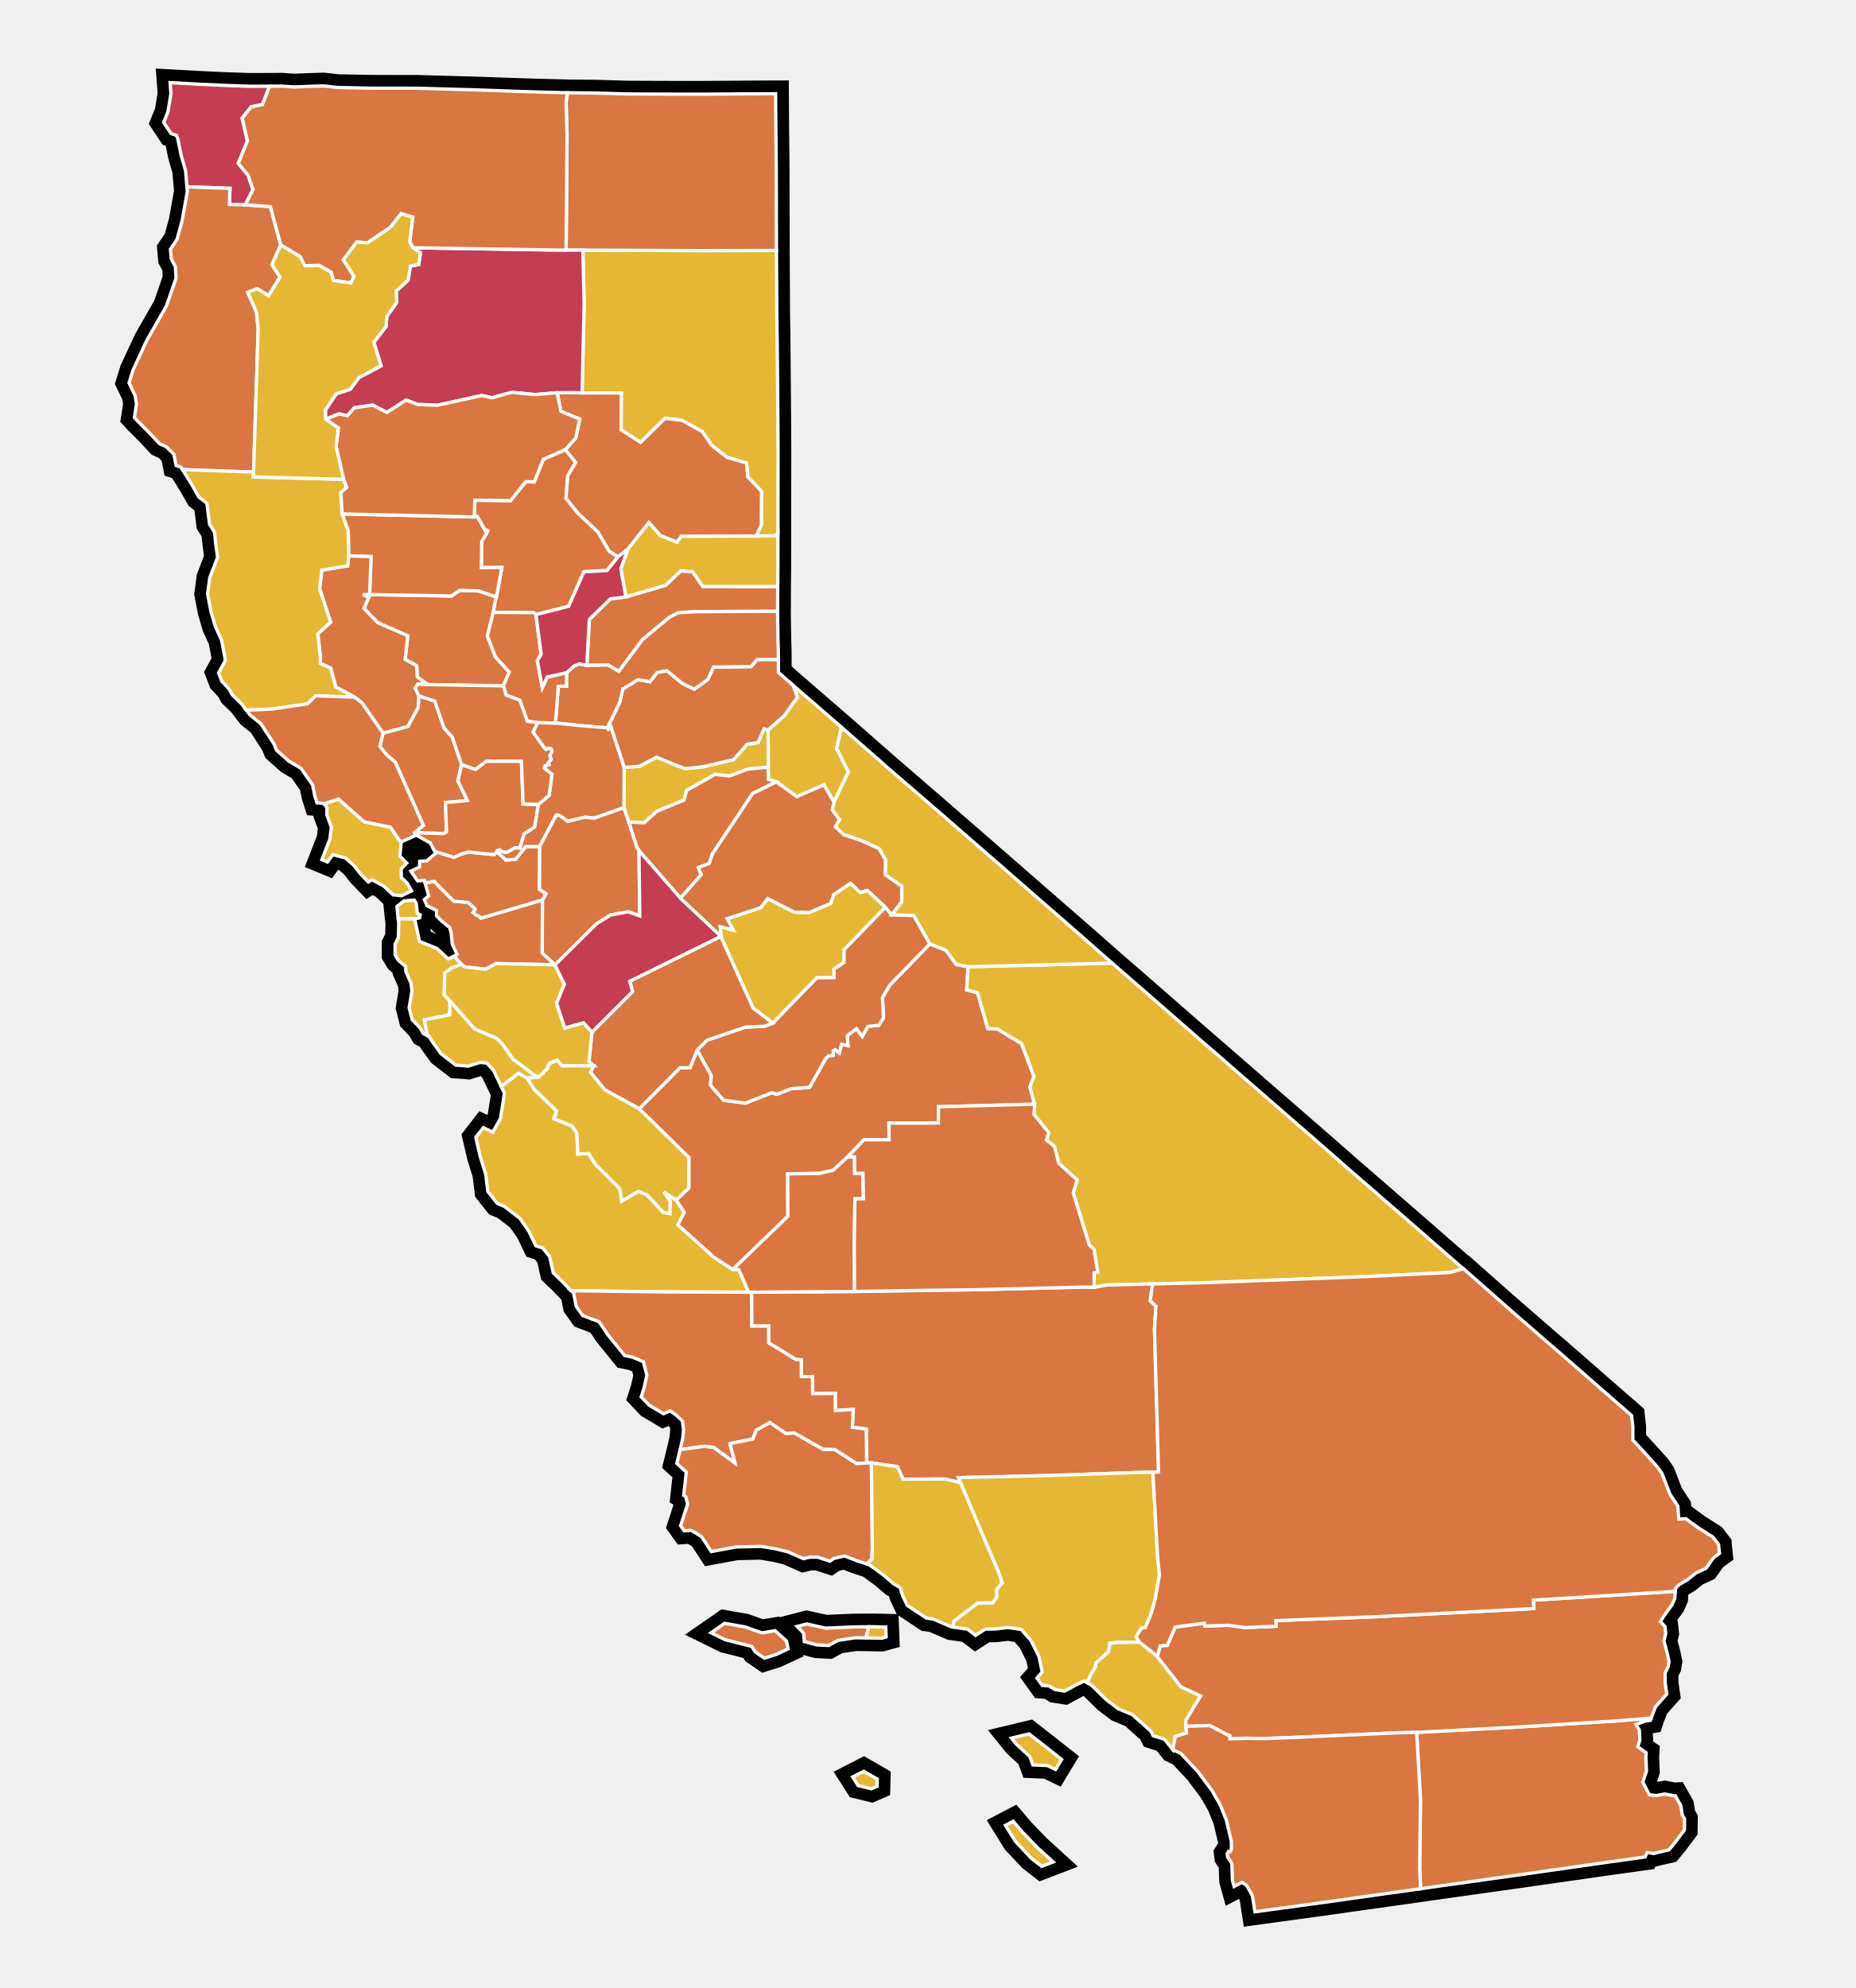
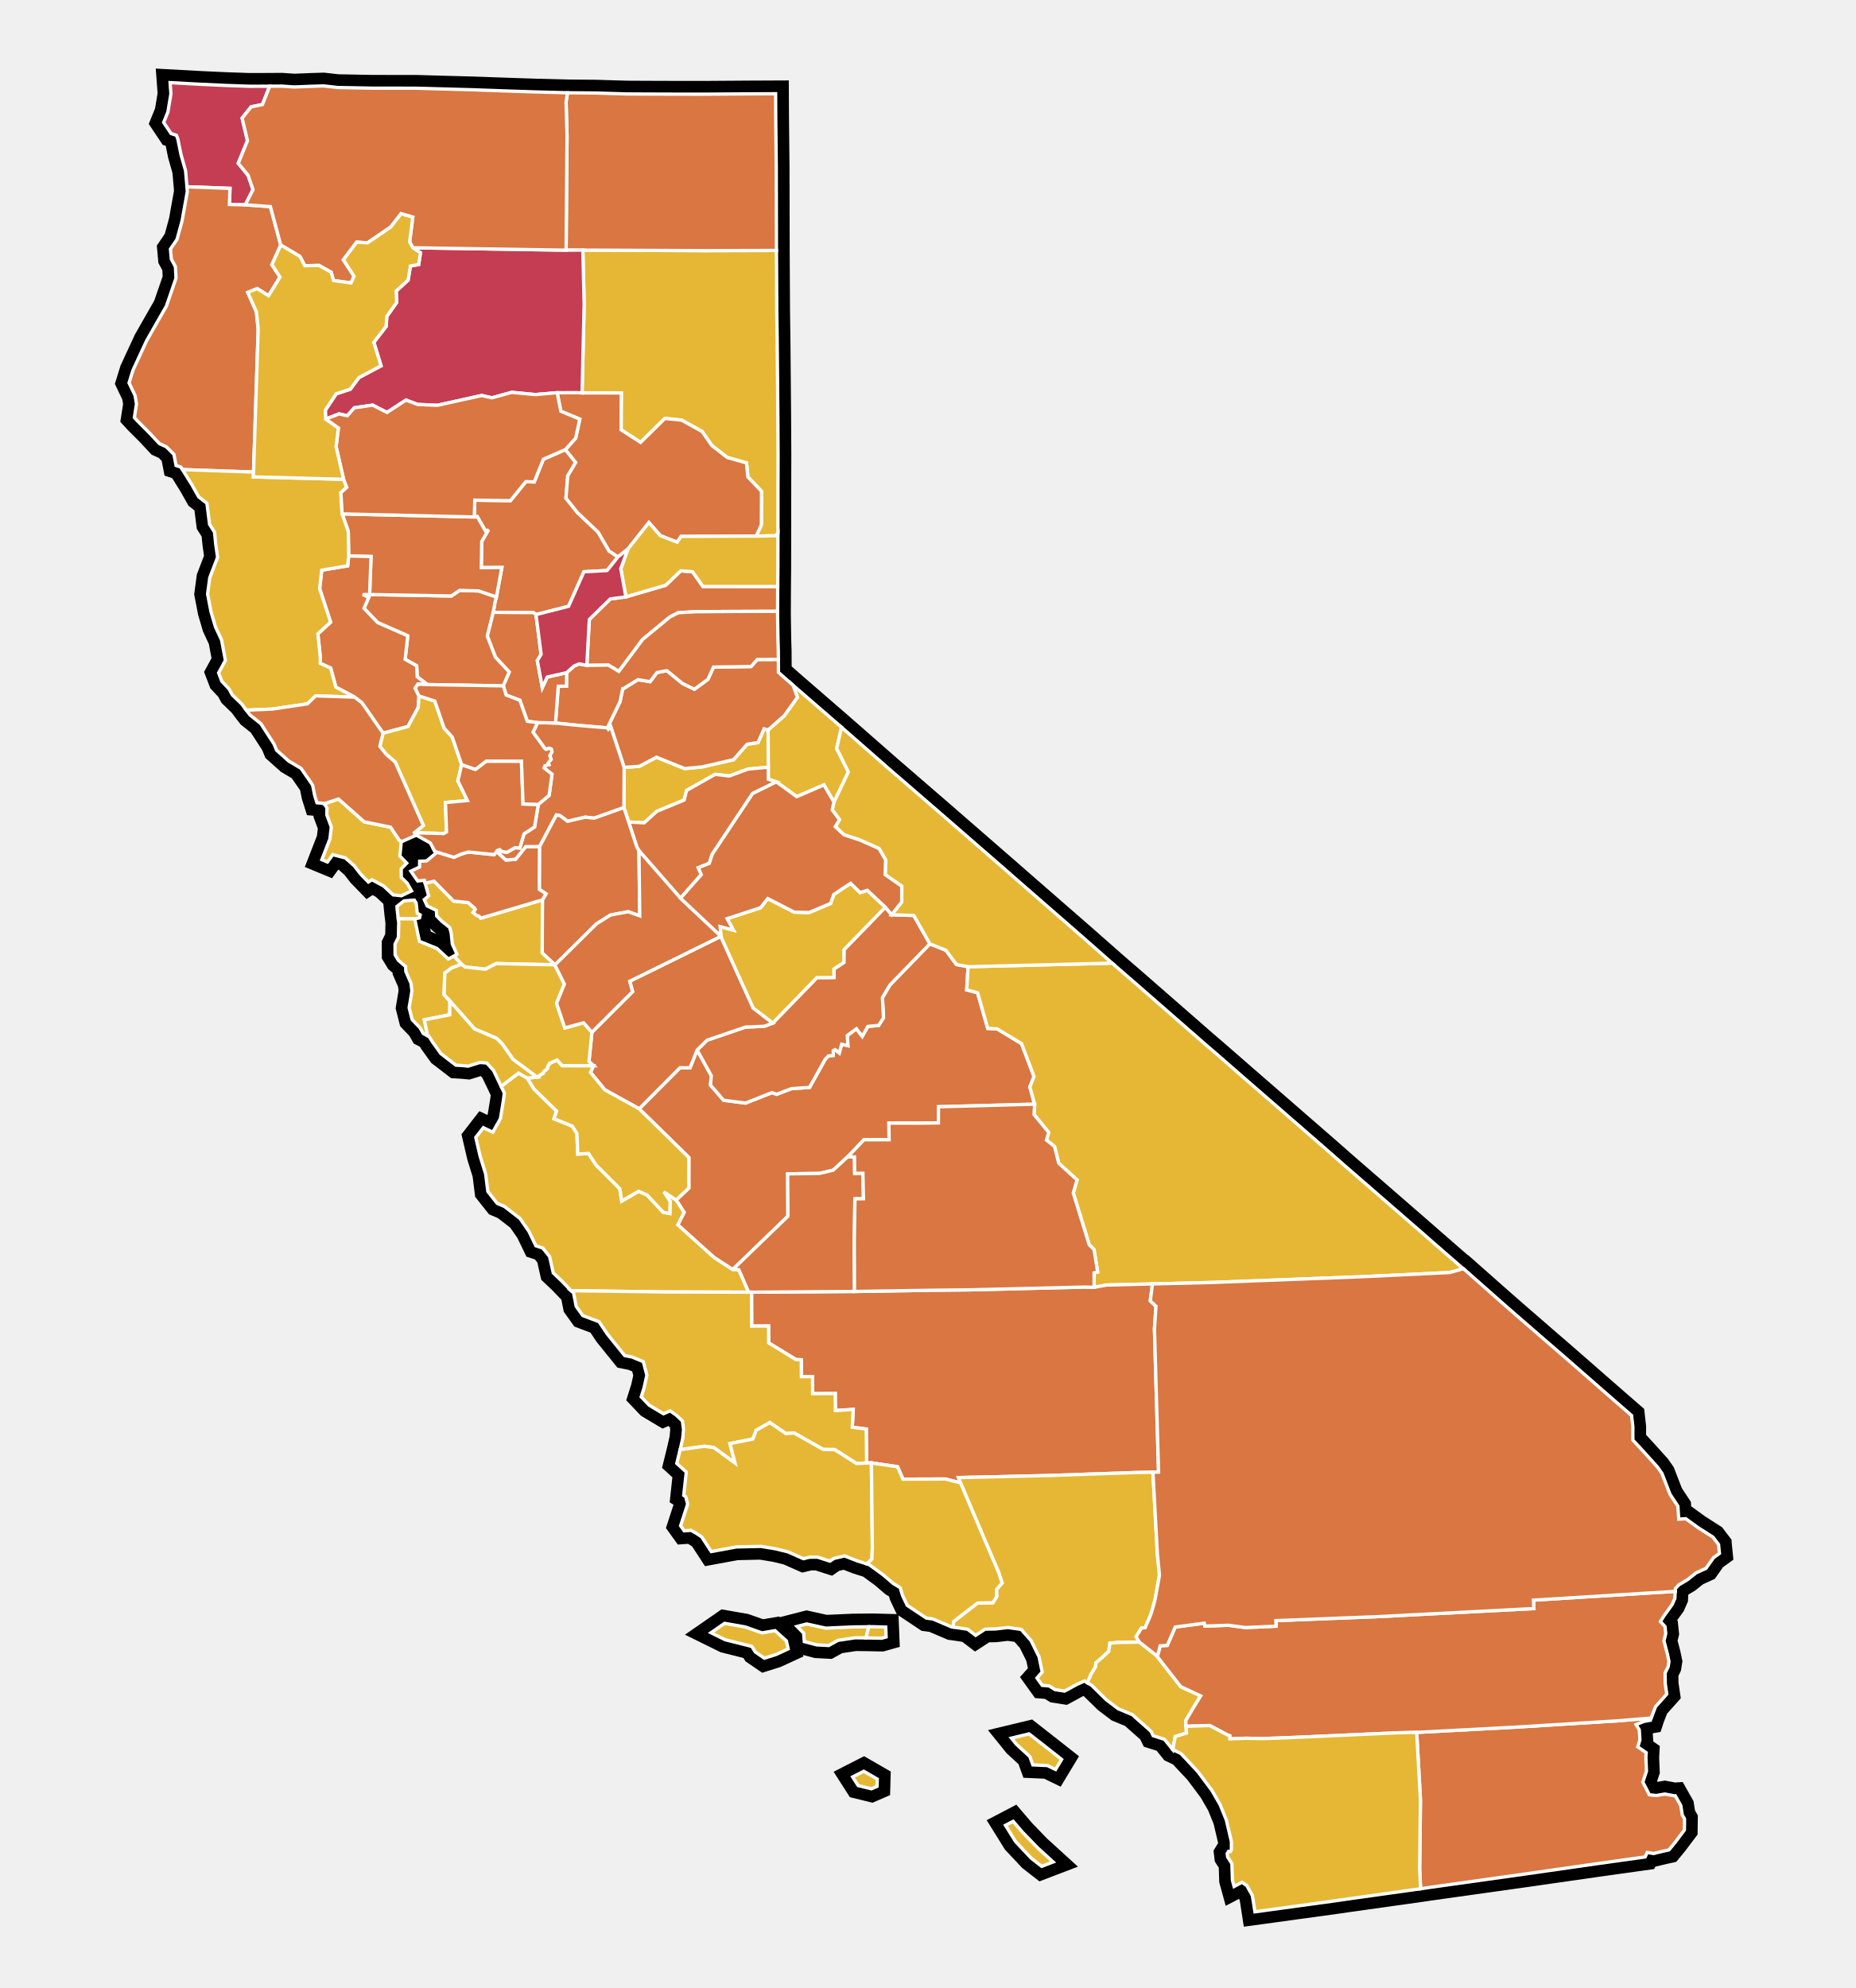
<svg xmlns="http://www.w3.org/2000/svg" id="cal-map" width="100%" height="100%" viewBox="0 0 700 750" version="1.1" xml:space="preserve" style="fill-rule:evenodd;clip-rule:evenodd;">
  <style type="text/css">
      svg#cal-map path#state-outline {
        fill: white;
        fill-rule: nonzero;
        stroke: black;
        stroke-width: 10px;
      }
      svg #county-boundaries path {
        fill-rule: nonzero;
        stroke: white;
        stroke-width: 1.25px;
      }
      svg path {
        fill: #bc3649;
      }
      /* default substantial */
      svg path.widespread {
        fill: #742a5c;
      }
-       #alameda { fill: #d97641 !important; }
+       #alameda { fill: #e6b735 !important; }
    #alpine { fill: #e6b735 !important; }
    #amador { fill: #e6b735 !important; }
    #butte { fill: #d97641 !important; }
    #calaveras { fill: #d97641 !important; }
    #colusa { fill: #d97641 !important; }
    #contra_costa { fill: #d97641 !important; }
    #del_norte { fill: #c43d53 !important; }
    #el_dorado { fill: #d97641 !important; }
    #fresno { fill: #d97641 !important; }
    #glenn { fill: #d97641 !important; }
    #humboldt { fill: #d97641 !important; }
    #imperial { fill: #d97641 !important; }
    #inyo { fill: #e6b735 !important; }
    #kern { fill: #d97641 !important; }
    #kings { fill: #d97641 !important; }
    #lake { fill: #d97641 !important; }
    #lassen { fill: #e6b735 !important; }
    #los_angeles { fill: #e6b735 !important; }
    #madera { fill: #d97641 !important; }
    #marin { fill: #e6b735 !important; }
    #mariposa { fill: #e6b735 !important; }
    #mendocino { fill: #e6b735 !important; }
    #merced { fill: #d97641 !important; }
    #modoc { fill: #d97641 !important; }
    #mono { fill: #e6b735 !important; }
    #monterey { fill: #e6b735 !important; }
-     #napa { fill: #d97641 !important; }
+     #napa { fill: #e6b735 !important; }
    #nevada { fill: #d97641 !important; }
    #orange { fill: #e6b735 !important; }
    #placer { fill: #d97641 !important; }
    #plumas { fill: #d97641 !important; }
    #riverside { fill: #d97641 !important; }
    #sacramento { fill: #d97641 !important; }
    #san_benito { fill: #e6b735 !important; }
    #san_bernardino { fill: #d97641 !important; }
-     #san_diego { fill: #d97641 !important; }
+     #san_diego { fill: #e6b735 !important; }
    #san_francisco { fill: #e6b735 !important; }
    #san_joaquin { fill: #d97641 !important; }
-     #san_luis_obispo { fill: #d97641 !important; }
+     #san_luis_obispo { fill: #e6b735 !important; }
    #san_mateo { fill: #e6b735 !important; }
-     #santa_barbara { fill: #d97641 !important; }
+     #santa_barbara { fill: #e6b735 !important; }
    #santa_clara { fill: #e6b735 !important; }
    #santa_cruz { fill: #e6b735 !important; }
    #shasta { fill: #c43d53 !important; }
    #sierra { fill: #e6b735 !important; }
    #siskiyou { fill: #d97641 !important; }
    #solano { fill: #d97641 !important; }
    #sonoma { fill: #d97641 !important; }
-     #stanislaus { fill: #c43d53 !important; }
+     #stanislaus { fill: #d97641 !important; }
    #sutter { fill: #d97641 !important; }
    #tehama { fill: #d97641 !important; }
    #trinity { fill: #e6b735 !important; }
    #tulare { fill: #d97641 !important; }
    #tuolumne { fill: #d97641 !important; }
    #ventura { fill: #e6b735 !important; }
    #yolo { fill: #d97641 !important; }
    #yuba { fill: #c43d53 !important; }
    
    </style>
  <g transform="matrix(1,0,0,1,48.6858,-223.786)">
    <g id="map-layers">
      <g id="land">
        <path id="state-outline" d="M244.715,445.062L244.665,454.412L244.675,456.227L244.823,465.394L244.944,469.296L244.987,477.464L250.519,482.332L268.692,498.068L268.793,498.157L283.514,511.061L286.365,513.566L293.401,519.641L305.472,530.072L331.622,552.808L335.865,556.527L359.777,577.365L370.864,587.136L379.886,594.95L405.955,617.709L410.726,621.808L420.616,630.437L451.77,657.523L458.56,663.496L475.866,678.516L488.258,689.278L491.093,691.773L503.33,702.423L503.434,702.417L518.373,715.624L524.652,721.099L533.706,728.956L541.012,735.265L556.02,748.381L566.848,757.813L567.326,762.061L567.323,767.067L571.074,771.109L576.665,777.307L578.303,779.66L581.365,787.566L584.314,792.018L584.635,796.915L587.286,796.74L591.763,799.996L597.557,803.705L599.665,806.478L599.678,806.659L600,809.826L597.76,811.436L594.932,815.453L591.199,817.16L587.948,819.744L584.653,821.69L583.357,823.141L583.315,824.146L583.166,826.798L582.14,829.143L579.09,833.348L577.729,835.531L579.459,837.425L579.734,840.05L579.054,842.827L580.33,847.667L580.951,850.634L580.645,852.568L579.505,854.92L579.546,858.928L580.123,862.902L575.897,867.637L574.227,871.936L573.956,872.773L571.608,873.194L568.553,874.386L569.757,876.408L569.994,880.223L569.182,882.826L572.344,885.001L572.242,886.831L572.457,892.015L571.087,896.113L573.551,900.885L576.172,901.177L579.389,900.609L583.011,901.291L583.335,901.27L585.417,904.968L585.97,908.49L586.827,909.986L586.772,914.187L583.165,918.981L580.942,921.678L578.153,922.31L575.151,923.046L572.732,922.649L571.966,924.339L554.801,926.743L526.504,930.801L490.931,935.798L487.253,936.337L460.624,940.079L455.318,940.848L441.232,942.782L424.753,945.041L424.183,941.324L423.769,938.878L421.676,935.125L421.119,934.78L419.892,933.912L416.901,935.475L416.279,933.218L416.058,926.847L414.451,924.351L414.299,923.081L414.813,922.243L415.467,922.311L415.875,921.568L415.879,918.562L414.607,913.139L413.972,910.428L411.607,904.589L408.506,899.229L403.194,892.12L396.826,885.313L393.762,883.862L390.625,879.953L386.385,878.624L385.583,877.009L385.25,876.655L380.169,872.161L378.513,870.661L373.184,868.444L368.686,865.017L363.177,859.612L361.543,858.653L360.452,857.952L357.482,859.301L354.518,860.92L352.929,861.777L349.374,861.224L348.394,860.61L347.088,859.821L344.509,859.607L342.516,856.831L344.503,854.604L343.302,848.809L340.278,842.691L336.552,838.496L331.515,837.782L326.931,838.328L322.978,838.403L319.387,840.743L316.353,838.433L310.89,837.617L310.248,837.537L303.258,834.556L300.797,834.23L293.578,829.423L291.822,825.719L290.931,822.821L290.608,822.553L288.354,821.218L284.48,817.903L279.328,814.144L278.367,813.791L274.738,812.648L269.935,810.787L265.903,811.733L264.423,812.745L259.733,811.238L256.756,811.259L254.421,811.821L248.558,809.221L243.77,808.065L238.348,807.179L229.106,807.389L219.651,809.128L216.039,803.585L213.81,802.131L212.006,801.13L209.459,801.309L208.082,799.398L210.744,791.224L210.005,788.406L209.265,787.951L210.228,779.14L206.64,775.864L207.916,770.688L208.872,766.511L209.193,763.15L208.776,759.88L206.463,757.696L204.15,756.057L201.62,757.14L196.262,753.944L193.224,750.753L194.289,747.398L195.359,742.589L194.014,737.498L189.826,735.754L186.997,735.194L180.443,727.074L177.334,722.422L171.179,720.105L168.699,716.633L167.699,711.54L166.767,710.715L163.252,707.05L160.048,704.022L158.653,697.834L156.084,694.629L153.49,693.783L150.849,688.305L147.478,683.453L141.617,678.928L138.933,677.801L135.366,673.301L134.532,666.663L132.459,660.005L130.812,652.9L133.658,649.222L137.248,650.91L140.109,645.777L141.237,638.895L141.583,636.177L140.383,633.62L137.484,627.589L134.954,624.828L132.387,624.608L127.944,625.989L125.582,625.769L123.322,625.639L117.642,621.273L114.538,616.95L113.143,614.746L112.633,614.554L111.007,613.706L109.818,611.595L106.804,608.45L105.665,603.979L106.482,599.095L106.718,597.557L106.366,594.736L104.414,590.249L104.349,588.433L101.641,586.107L100.359,583.992L100.343,579.999L101.623,577.394L101.739,571.951L101.568,570.405L101.308,568.312L101.057,565.765L103.747,563.644L107.616,563.361L108.306,564.464L108.737,568.285L109.844,568.942L109.619,570.026L107.981,570.447L107.776,570.534L109.544,578.919L116.122,581.586L120.437,585.567L122.703,584.428L123.734,583.81L121.965,579.968L121.53,575.695L120.954,573.688L118.043,571.367L116.045,569.334L115.982,567.245L112.454,565.545L111.382,563.164L113.036,561.744L111.706,556.999L111.423,555.905L108.88,556.127L106.316,552.444L109.594,550.877L109.637,548.7L111.058,548.637L112.276,548.571L115.779,545.643L115.385,545L113.623,541.79L108.417,538.874L108.111,538.959L102.9,541.301L102.697,541.296L102.176,546.731L104.755,549.417L102.682,551.552L102.714,554.819L104.903,556.953L106.569,559.891L102.771,561.718L99.627,561.378L96.043,558.032L91.628,555.662L90.288,556.538L87.315,553.472L84.954,550.419L81.58,547.431L76.846,546.22L74.846,548.982L72.74,548.109L75.785,540.293L76.309,535.768L74.61,531.185L74.677,528.645L73.711,526.985L73.713,526.895L70.892,526.637L70.056,523.982L69.258,519.966L64.897,513.67L60.242,510.903L55.633,506.771L54.696,504.473L49.706,496.783L45.69,493.569L44.244,491.706L42.514,489.379L38.918,485.9L37.786,483.774L34.982,480.773L33.788,477.644L36.352,472.919L34.915,465.242L32.592,460.257L30.899,454.476L29.638,447.892L30.453,441.745L33.408,434.037L32.69,429.016L32.252,424.549L30.375,421.576L29.372,413.636L26.292,411.254L23.787,406.8L20.154,400.94L19.597,400.011L17.745,399.395L16.92,395.183L14.072,392.347L11.458,391.154L7.68,387.096L3.14,382.548L2.011,381.32L2.813,376.172L2.257,372.967L-0,368.237L1.473,363.48L6.632,352.326L14.089,339.257L17.714,328.758L17.495,324.384L15.954,321.504L15.614,317.762L18.086,314.128L20.006,307.106L21.977,296.082L21.853,294.257L21.314,288.14L19.613,282.159L18.399,276.195L17.875,274.809L15.876,274.185L13.059,269.976L14.659,266.034L15.797,259.16L15.483,254.959L26.878,255.58L36.649,256.028L45.561,256.336L53.045,256.31L57.651,256.275L62.341,256.602L68.776,256.338L73.384,256.198L78.738,256.801L91.967,257.053L108.269,257.064L119.77,257.387L129.929,257.663L143.729,258.153L153.026,258.46L165.392,258.783L165.871,258.787L176.131,258.88L187.827,259.233L196.265,259.274L206.429,259.305L216.69,259.316L234.045,259.196L243.922,259.153L243.968,267.887L244.165,286.624L244.237,318.264L244.361,341.531L244.515,352.07L244.77,381.229L244.846,395.488L244.814,407.838L244.806,424.908L244.778,438.162L244.715,445.062ZM279.053,837.511L280.762,837.492L285.464,837.619L285.616,841.345L283.911,841.821L278.03,841.705L273.968,841.657L267.456,842.628L263.944,844.568L259.45,844.331L254.736,843.091L254.501,839.91L252.028,837.381L255.653,836.448L262.821,838.03L273.179,837.573L279.053,837.511ZM272.987,894.156L277.172,892.02L282.275,894.967L282.199,897.698L280.05,898.633L275.07,897.411L272.987,894.156ZM224.684,836.212L232.376,837.56L238.793,839.811L243.704,838.972L247.999,842.86L248.658,845.857L244.068,847.972L239.686,849.356L236.253,847.004L234.963,844.917L224.906,842.394L219.56,839.762L224.684,836.212ZM332.899,879.51L339.539,877.914L346.662,883.49L351.821,887.557L349.537,891.343L346.483,889.865L340.978,889.624L339.831,886.463L334.777,881.837L332.899,879.51ZM333.539,910.901L336.978,914.928L342.853,920.994L348.612,926.239L344.307,927.885L340.332,924.783L334.453,918.532L330.646,912.416L333.539,910.901Z" />
      </g>
      <g id="county-boundaries">
        <path id="alameda" d="M111.706,556.999L115.071,556.247L122.453,563.733L127.934,564.28L130.24,566.314L130.638,566.864L129.805,568.031L131.01,569.048L132.022,569.427L132.723,570.164L137.732,568.697L154.68,563.657L156.006,563.309L155.945,568.662L155.882,583.27L160.732,587.769L160.63,587.768L138.48,587.311L134.465,589.429L126.716,588.58L125.405,587.559L123.4,585.438L122.703,584.428L123.734,583.81L121.965,579.968L121.53,575.695L120.954,573.688L118.043,571.367L116.045,569.334L115.982,567.245L112.454,565.545L111.382,563.164L113.036,561.744L111.706,556.999Z" />
        <path id="alpine" d="M241.17,517.775L241.086,499.173L247.18,493.787L252.15,486.859L250.519,482.332L268.692,498.068L268.793,498.157L266.96,506.161L271.375,515.011L265.94,526.407L262.15,519.907L251.896,524.339L244.199,518.758L241.17,517.775Z" />
        <path id="amador" d="M186.779,513.3L192.52,512.875L198.975,509.452L209.634,513.742L216.18,513.112L228.054,510.378L233.169,504.557L237.288,503.908L239.577,498.726L241.086,499.173L241.15,513.238L233.6,513.902L226.456,516.551L221.115,515.923L210.329,522.001L209.417,525.629L199.109,529.87L194.343,534.207L188.482,533.907L186.694,528.453L186.779,513.3Z" />
        <path id="butte" d="M164.619,393.395L168.512,398.246L165.506,403.302L164.831,411.741L169.226,417.23L176.981,424.559L181.092,431.67L184.449,433.87L180.347,439.018L171.605,439.495L165.819,452.514L153.537,455.649L152.55,454.91L137.412,454.795L138.068,450.901L138.593,449.003L140.645,437.866L132.9,437.93L133.058,428.036L135.604,423.627L134.602,424.338L131.328,418.656L130.237,418.819L130.441,412.466L143.876,412.671L149.699,405.484L152.854,405.615L156.309,397.028L164.619,393.395Z" />
        <path id="calaveras" d="M188.482,533.907L194.343,534.207L199.109,529.87L209.417,525.629L210.329,522.001L221.115,515.923L226.456,516.551L233.6,513.902L241.15,513.238L241.17,517.775L244.199,518.758L235.243,523.152L220.025,546.049L218.912,549.497L214.755,551.131L215.87,553.762L208.044,562.647L192.375,544.724L191.571,543.359L188.482,533.907Z" />
        <path id="colusa" d="M90.751,448.075L121.586,448.632L124.707,446.509L131.865,446.72L138.593,449.003L138.068,450.901L137.412,454.795L135.182,463.748L138.256,471.691L143.475,477.303L141.199,482.535L112.571,482.05L108.724,479.159L108.509,474.979L104.161,472.528L105.149,463.652L93.788,458.679L88.634,453.29L90.427,449.157L88.163,448.103L90.751,448.075Z" />
        <path id="contra_costa" d="M115.385,545L122.54,547.218L125.298,545.995L127.945,545.223L137.758,546.193L138.687,545.027L142.188,548.253L145.841,547.94L149.651,543.179L154.917,543.152L154.832,559.303L157.353,560.965L156.006,563.309L154.68,563.657L137.732,568.697L132.723,570.164L132.022,569.427L131.01,569.048L129.805,568.031L130.638,566.864L130.24,566.314L127.934,564.28L122.453,563.733L115.071,556.247L111.706,556.999L111.423,555.905L108.88,556.127L106.316,552.444L109.594,550.877L109.637,548.7L111.058,548.637L112.276,548.571L115.779,545.643L115.385,545Z" />
        <path id="del_norte" d="M15.483,254.959L26.878,255.58L36.649,256.028L45.561,256.336L53.045,256.31L50.324,263.231L46.068,264.091L42.656,268.345L44.675,276.878L41.203,285.404L44.912,289.898L46.759,295.328L43.859,301.053L37.862,300.938L38.074,294.85L21.853,294.257L21.314,288.14L19.613,282.159L18.399,276.195L17.875,274.809L15.876,274.185L13.059,269.976L14.659,266.034L15.797,259.16L15.483,254.959Z" />
        <path id="el_dorado" d="M180.437,498.378L185.215,488.516L186.245,483.622L186.446,483.623L191.969,480.203L196.569,480.949L199.182,477.509L202.884,476.794L208.777,481.617L213.279,483.8L218.385,480.08L220.483,475.45L234.678,475.24L236.967,472.599L244.961,472.563L244.987,477.464L250.519,482.332L252.15,486.859L247.18,493.787L241.086,499.173L239.577,498.726L237.288,503.908L233.169,504.557L228.054,510.378L216.18,513.112L209.634,513.742L198.975,509.452L192.52,512.875L186.779,513.3L181.745,498.023L180.835,498.925L180.437,498.378Z" />
        <path id="fresno" d="M214.318,619.908L219.664,629.617L219.357,633.157L224.306,638.869L232.554,639.941L242.534,636L244.288,636.627L249.838,634.509L256.734,634.009L262.516,623.619L263.025,622.979L263.84,622.156L265.688,621.958L265.671,620.143L266.387,619.774L267.939,621.03L268.833,617.754L271.199,618.276L270.956,614.467L274.417,611.89L276.603,614.771L278.715,611.027L282.812,610.615L284.622,607.78L284.22,600.162L287.024,595.408L302.117,579.855L308.174,582.297L312.146,587.673L316.552,588.501L315.997,597.224L320.11,598.327L323.957,611.774L327.552,611.975L336.702,617.498L341.402,629.918L339.844,633.857L341.641,640.351L305.357,641.333L305.352,647.414L299.262,647.509L294.203,647.492L286.667,647.503L286.747,653.764L277.239,653.787L272.637,658.646L271.101,660.204L265.662,665.247L260.494,666.471L248.479,666.644L248.571,682.618L227.73,702.76L220.741,698.23L207.012,685.878L209.409,681.162L206.406,676.528L211.184,671.996L211.196,660.47L192.447,642.087L207.837,626.616L211.642,626.621L214.318,619.908Z" />
        <path id="glenn" d="M80.398,417.667L130.237,418.819L131.328,418.656L134.602,424.338L135.604,423.627L133.058,428.036L132.9,437.93L140.645,437.866L138.593,449.003L131.865,446.72L124.707,446.509L121.586,448.632L90.751,448.075L91.293,433.741L82.862,433.533L82.702,424.266L80.398,417.667Z" />
        <path id="humboldt" d="M21.853,294.257L38.074,294.85L37.862,300.938L43.859,301.053L53.322,301.728L57.227,316.222L53.885,323.665L56.948,328.308L52.638,335.355L48.341,332.67L44.788,334.099L48.053,341.48L48.718,348.048L46.966,401.882L20.154,400.94L19.597,400.011L17.745,399.395L16.92,395.183L14.072,392.347L11.458,391.154L7.68,387.096L3.14,382.548L2.011,381.32L2.813,376.172L2.257,372.967L-0,368.237L1.473,363.48L6.632,352.326L14.089,339.257L17.714,328.758L17.495,324.384L15.954,321.504L15.614,317.762L18.086,314.128L20.006,307.106L21.977,296.082L21.853,294.257Z" />
        <path id="imperial" d="M485.775,877.348L523.41,875.355L561.992,872.964L574.227,871.936L573.956,872.773L571.608,873.194L568.553,874.386L569.757,876.408L569.994,880.223L569.182,882.826L572.344,885.001L572.242,886.831L572.457,892.015L571.087,896.113L573.551,900.885L576.172,901.177L579.389,900.609L583.011,901.291L583.335,901.27L585.417,904.968L585.97,908.49L586.827,909.986L586.772,914.187L583.165,918.981L580.942,921.678L578.153,922.31L575.151,923.046L572.732,922.649L571.966,924.339L554.801,926.743L526.504,930.801L490.931,935.798L487.253,936.337L486.898,928.785L487.197,902.883L485.775,877.348Z" />
        <path id="inyo" d="M316.552,588.501L370.864,587.136L379.886,594.95L405.955,617.709L410.726,621.808L420.616,630.437L451.77,657.523L458.56,663.496L475.866,678.516L488.258,689.278L491.093,691.773L503.33,702.423L498.281,703.864L466.262,705.403L408.769,707.609L386.117,708.167L368.893,708.577L364.111,709.433L364.07,703.985L365.419,703.677L364.044,695.177L362.226,693.409L356.21,673.861L357.64,668.922L350.747,662.649L349.144,656.333L346.086,653.864L346.949,651.03L341.421,644.26L341.641,640.351L339.844,633.857L341.402,629.918L336.702,617.498L327.552,611.975L323.957,611.774L320.11,598.327L315.997,597.224L316.552,588.501Z" />
        <path id="kern" d="M234.848,711.275L273.693,711.012L302.302,710.553L317.025,710.396L360.557,709.345L364.111,709.433L368.893,708.577L386.117,708.167L385.267,714.551L387.421,716.575L386.846,725.131L388.397,779.149L386.283,779.214L379.832,779.314L346.96,780.448L312.914,781.226L313.689,783.212L307.951,781.764L291.979,781.819L289.908,777.122L280.064,775.697L278.268,775.717L278.127,762.91L272.85,762.239L273.203,755.513L266.47,755.941L266.412,749.493L257.896,749.562L257.848,743.114L253.647,743.144L253.605,736.787L251.611,736.709L241.302,730.408L241.274,724.052L234.89,724.076L234.848,711.275Z" />
        <path id="kings" d="M227.73,702.76L248.571,682.618L248.479,666.644L260.494,666.471L265.662,665.247L271.101,660.204L273.689,660.269L273.753,666.44L276.86,666.407L277.069,676.026L273.852,676.06L273.601,691.948L273.693,711.012L234.848,711.275L233.699,711.279L230.024,702.846L227.73,702.76Z" />
        <path id="lake" d="M82.862,433.533L91.293,433.741L90.751,448.075L88.163,448.103L90.427,449.157L88.634,453.29L93.788,458.679L105.149,463.652L104.161,472.528L108.509,474.979L108.724,479.159L112.571,482.05L108.969,481.887L107.936,483.409L109.379,486.343L109.091,490.694L105.229,497.876L95.83,500.393L87.867,488.95L85.113,486.794L77.995,482.982L76.08,475.85L72.128,474.018L72.183,472.022L71.234,462.917L76.043,458.508L71.903,445.865L72.691,438.894L82.47,437.246L82.862,433.533Z" />
        <path id="lassen" d="M171.194,318.135L216.688,318.338L244.237,318.264L244.361,341.531L244.515,352.07L244.77,381.229L244.846,395.488L244.814,407.838L244.806,424.908L243.92,425.911L236.592,426.035L238.555,421.76L238.602,409.139L233.451,403.71L232.941,398.444L225.648,396.373L219.835,391.839L216.195,386.572L208.437,382.297L202.153,381.647L192.979,390.695L185.629,385.934L185.712,372.037L170.911,372.018L171.694,338.499L171.194,318.135Z" />
        <path id="los_angeles" d="M332.899,879.51L339.539,877.914L346.662,883.49L351.821,887.557L349.537,891.343L346.483,889.865L340.978,889.624L339.831,886.463L334.777,881.837L332.899,879.51ZM333.539,910.901L336.978,914.928L342.853,920.994L348.612,926.239L344.307,927.885L340.332,924.783L334.453,918.532L330.646,912.416L333.539,910.901ZM313.689,783.212L312.914,781.226L346.96,780.448L379.832,779.314L386.283,779.214L387.964,810.163L388.737,818.051L387.095,827.195L386.231,830.405L385.648,832.332L385.253,833.435L383.354,837.858L381.968,837.989L379.923,841.232L381.16,843.289L372.924,843.431L370.042,843.692L369.591,846.797L366.561,849.607L364.779,851.109L364.605,852.66L362.857,855.526L361.543,858.653L360.452,857.952L357.482,859.301L354.518,860.92L352.929,861.777L349.374,861.224L348.394,860.61L347.088,859.821L344.509,859.607L342.516,856.831L344.503,854.604L343.302,848.809L340.278,842.691L336.552,838.496L331.515,837.782L326.931,838.328L322.978,838.403L319.387,840.743L316.353,838.433L310.89,837.617L311.069,835.523L316.127,831.617L320.126,828.545L325.885,828.437L327.333,826.135L327.28,823.409L329.363,821.004L328.115,817.119L322.659,804.407L313.689,783.212Z" />
        <path id="madera" d="M242.82,609.774L259.497,592.61L265.934,592.555L265.906,589.38L269.66,586.894L269.715,582.085L285.321,566.03L287.698,568.902L296.045,569.149L302.117,579.855L287.024,595.408L284.22,600.162L284.622,607.78L282.812,610.615L278.715,611.027L276.603,614.771L274.417,611.89L270.956,614.467L271.199,618.276L268.833,617.754L267.939,621.03L266.387,619.774L265.671,620.143L265.688,621.958L263.84,622.156L263.025,622.979L262.516,623.619L256.734,634.009L249.838,634.509L244.288,636.627L242.534,636L232.554,639.941L224.306,638.869L219.357,633.157L219.664,629.617L214.318,619.908L218.117,616.188L232.574,611.266L239.648,610.968L242.82,609.774Z" />
        <path id="marin" d="M73.711,526.985L79.009,525.219L88.699,533.81L98.666,535.854L101.899,540.735L102.9,541.301L102.697,541.296L102.176,546.731L104.755,549.417L102.682,551.552L102.714,554.819L104.903,556.953L106.569,559.891L102.771,561.718L99.627,561.378L96.043,558.032L91.628,555.662L90.288,556.538L87.315,553.472L84.954,550.419L81.58,547.431L76.846,546.22L74.846,548.982L72.74,548.109L75.785,540.293L76.309,535.768L74.61,531.185L74.677,528.645L73.711,526.985Z" />
        <path id="mariposa" d="M285.321,566.03L269.715,582.085L269.66,586.894L265.906,589.38L265.934,592.555L259.497,592.61L242.82,609.774L235.42,604.088L223.202,577.077L223.304,576.986L222.994,573.357L227.986,574.71L225.637,570.36L238.239,566.241L240.969,562.782L250.961,567.899L256.557,568.043L264.664,564.619L265.854,561.251L272.211,557.016L275.802,560.516L278.536,559.669L285.321,566.03Z" />
        <path id="mendocino" d="M20.154,400.94L46.966,401.882L46.907,403.697L80.935,404.602L82.14,407.631L79.915,409.662L80.398,417.667L82.702,424.266L82.862,433.533L82.47,437.246L72.691,438.894L71.903,445.865L76.043,458.508L71.234,462.917L72.183,472.022L72.128,474.018L76.08,475.85L77.995,482.982L85.113,486.794L70.389,486.318L67.296,489.318L54.094,491.29L44.244,491.706L42.514,489.379L38.918,485.9L37.786,483.774L34.982,480.773L33.788,477.644L36.352,472.919L34.915,465.242L32.592,460.257L30.899,454.476L29.638,447.892L30.453,441.745L33.408,434.037L32.69,429.016L32.252,424.549L30.375,421.576L29.372,413.636L26.292,411.254L23.787,406.8L20.154,400.94Z" />
        <path id="merced" d="M174.625,613.212L189.985,597.884L188.88,593.976L223.202,577.077L235.42,604.088L242.82,609.774L239.648,610.968L232.574,611.266L218.117,616.188L214.318,619.908L211.642,626.621L207.837,626.616L192.447,642.087L179.502,634.935L174.096,628.362L175.246,625.83L173.511,624.274L174.625,613.212Z" />
        <path id="modoc" d="M165.392,258.783L165.871,258.787L176.131,258.88L187.827,259.233L196.265,259.274L206.429,259.305L216.69,259.316L234.045,259.196L243.922,259.153L243.968,267.887L244.165,286.624L244.237,318.264L216.688,318.338L171.194,318.135L164.888,318.166L165.228,274.975L164.877,262.235L165.392,258.783Z" />
        <path id="mono" d="M265.94,526.407L271.375,515.011L266.96,506.161L268.793,498.157L283.514,511.061L286.365,513.566L293.401,519.641L305.472,530.072L331.622,552.808L335.865,556.527L359.777,577.365L370.864,587.136L316.552,588.501L312.146,587.673L308.174,582.297L302.117,579.855L296.045,569.149L287.698,568.902L291.497,564.042L291.517,558.143L285.266,553.78L285.397,548.152L282.913,543.919L275.788,540.735L269.695,538.712L266.429,535.658L268.022,533.011L265.26,529.317L265.94,526.407Z" />
        <path id="monterey" d="M140.383,633.62L146.935,628.625L150.204,630.481L152.83,634.687L161.295,642.948L160.336,645.842L167.225,648.632L168.957,651.37L169.302,659.178L173.339,658.939L176.203,663.318L185.157,672.271L185.857,676.904L192.204,673.215L195.414,674.59L201.516,681.145L204.007,681.605L204.122,676.977L201.745,673.431L206.406,676.528L209.409,681.162L207.012,685.878L220.741,698.23L227.73,702.76L230.024,702.846L233.699,711.279L202.059,711.194L166.767,710.715L163.252,707.05L160.048,704.022L158.653,697.834L156.084,694.629L153.49,693.783L150.849,688.305L147.478,683.453L141.617,678.928L138.933,677.801L135.366,673.301L134.532,666.663L132.459,660.005L130.812,652.9L133.658,649.222L137.248,650.91L140.109,645.777L141.237,638.895L141.583,636.177L140.383,633.62Z" />
        <path id="napa" d="M95.83,500.393L105.229,497.876L109.091,490.694L109.379,486.343L115.355,488.276L118.876,498.508L121.93,501.83L125.471,512.239L124.055,518.386L127.661,525.798L119.369,526.561L119.774,537.64L118.751,538.256L107.626,537.95L111.019,535.205L100.416,511.297L97.057,508.408L94.611,505.358L95.83,500.393Z" />
        <path id="nevada" d="M187.44,448.957L202.472,444.572L208.146,439.137L212.614,439.506L216.486,445.045L244.715,445.062L244.665,454.412L242.873,454.421L226.742,454.476L213.697,454.575L207.224,454.93L204.033,456.557L193.736,465.054L184.783,477.079L180.799,474.693L172.701,474.814L173.642,457.485L181.566,449.738L187.44,448.957Z" />
        <path id="orange" d="M381.16,843.289L387.956,848.637L387.961,848.819L396.782,860.102L404.304,863.59L401.65,867.863L398.693,872.874L398.762,875.056L398.951,877.599L394.686,878.917L393.762,883.862L390.625,879.953L386.385,878.624L385.583,877.009L385.25,876.655L380.169,872.161L378.513,870.661L373.184,868.444L368.686,865.017L363.177,859.612L361.543,858.653L362.857,855.526L364.605,852.66L364.779,851.109L366.561,849.607L369.591,846.797L370.042,843.692L372.924,843.431L381.16,843.289Z" />
        <path id="placer" d="M165.077,477.558L167.9,475.044L169.807,474.244L172.701,474.814L180.799,474.693L184.783,477.079L193.736,465.054L204.033,456.557L207.224,454.93L213.697,454.575L226.742,454.476L242.873,454.421L244.665,454.412L244.675,456.227L244.823,465.394L244.944,469.296L244.961,472.563L236.967,472.599L234.678,475.24L220.483,475.45L218.385,480.08L213.279,483.8L208.777,481.617L202.884,476.794L199.182,477.509L196.569,480.949L191.969,480.203L186.446,483.623L186.245,483.622L185.215,488.516L180.437,498.378L170.905,497.578L166.792,497.178L160.876,496.574L161.923,482.7L165.027,482.64L165.077,477.558Z" />
        <path id="plumas" d="M161.501,371.927L169.049,371.911L170.911,372.018L185.712,372.037L185.629,385.934L192.979,390.695L202.153,381.647L208.437,382.297L216.195,386.572L219.835,391.839L225.648,396.373L232.941,398.444L233.451,403.71L238.602,409.139L238.555,421.76L236.592,426.035L208.267,426.156L206.777,428.332L200.444,425.865L196.105,420.947L188.235,430.896L184.449,433.87L181.092,431.67L176.981,424.559L169.226,417.23L164.831,411.741L165.506,403.302L168.512,398.246L164.619,393.395L168.498,389.073L170.038,381.912L162.899,378.936L161.501,371.927Z" />
        <path id="riverside" d="M387.956,848.637L389.014,844.693L391.685,844.52L394.679,837.604L405.644,836.157L405.894,837.24L414.758,836.937L421.098,837.803L422.06,837.768L432.737,837.28L432.657,835.19L470.664,833.702L529.99,830.635L529.814,827.458L583.315,824.146L583.166,826.798L582.14,829.143L579.09,833.348L577.729,835.531L579.459,837.425L579.734,840.05L579.054,842.827L580.33,847.667L580.951,850.634L580.645,852.568L579.505,854.92L579.546,858.928L580.123,862.902L575.897,867.637L574.227,871.936L561.992,872.964L523.41,875.355L485.775,877.348L478.882,877.487L440.911,879.198L428.106,879.688L424.548,879.636L421.421,879.567L415.288,879.784L415.247,878.602L414.703,878.439L414.155,878.185L407.686,874.764L398.762,875.056L398.693,872.874L401.65,867.863L404.304,863.59L396.782,860.102L387.961,848.819L387.956,848.637Z" />
        <path id="sacramento" d="M154.394,527.266L158.469,523.864L159.564,515.89L156.569,513.498L156.88,512.684L158.395,512.247L158.1,511.609L159.222,510.26L158.735,508.803L159.555,507.36L159.264,506.358L158.362,506.076L157.351,506.519L156.853,506.15L152.402,500.018L154.152,496.409L156.661,496.438L160.876,496.574L166.792,497.178L170.905,497.578L180.437,498.378L180.835,498.925L181.745,498.023L186.779,513.3L186.694,528.453L175.454,532.461L172.123,532.071L165.438,533.645L162.629,531.53L161.218,531.243L154.917,543.152L149.651,543.179L145.841,547.94L142.188,548.253L138.687,545.027L138.895,544.667L139.812,544.318L140.713,545.056L142.532,545.354L145.595,543.581L147.416,543.695L149.003,538.362L152.98,535.779L154.394,527.266Z" />
        <path id="san_benito" d="M150.204,630.481L153.913,630.163L155.779,628.913L156.296,628.647L156.299,628.375L156.613,627.924L157.235,627.477L157.859,626.849L157.972,625.943L158.388,625.493L158.599,624.951L161.49,623.711L163.422,625.817L175.246,625.83L174.096,628.362L179.502,634.935L192.447,642.087L211.196,660.47L211.184,671.996L206.406,676.528L201.745,673.431L204.122,676.977L204.007,681.605L201.516,681.145L195.414,674.59L192.204,673.215L185.857,676.904L185.157,672.271L176.203,663.318L173.339,658.939L169.302,659.178L168.957,651.37L167.225,648.632L160.336,645.842L161.295,642.948L152.83,634.687L150.204,630.481Z" />
        <path id="san_bernardino" d="M386.283,779.214L388.397,779.149L386.846,725.131L387.421,716.575L385.267,714.551L386.117,708.167L408.769,707.609L466.262,705.403L498.281,703.864L503.33,702.423L503.434,702.417L518.373,715.624L524.652,721.099L533.706,728.956L541.012,735.265L556.02,748.381L566.848,757.813L567.326,762.061L567.323,767.067L571.074,771.109L576.665,777.307L578.303,779.66L581.365,787.566L584.314,792.018L584.635,796.915L587.286,796.74L591.763,799.996L597.557,803.705L599.665,806.478L599.678,806.659L600,809.826L597.76,811.436L594.932,815.453L591.199,817.16L587.948,819.744L584.653,821.69L583.357,823.141L583.315,824.146L529.814,827.458L529.99,830.635L470.664,833.702L432.657,835.19L432.737,837.28L422.06,837.768L421.098,837.803L414.758,836.937L405.894,837.24L405.644,836.157L394.679,837.604L391.685,844.52L389.014,844.693L387.956,848.637L381.16,843.289L379.923,841.232L381.968,837.989L383.354,837.858L385.253,833.435L385.648,832.332L386.231,830.405L387.095,827.195L388.737,818.051L387.964,810.163L386.283,779.214Z" />
        <path id="san_diego" d="M393.762,883.862L394.686,878.917L398.951,877.599L398.762,875.056L407.686,874.764L414.155,878.185L414.703,878.439L415.247,878.602L415.288,879.784L421.421,879.567L424.548,879.636L428.106,879.688L440.911,879.198L478.882,877.487L485.775,877.348L487.197,902.883L486.898,928.785L487.253,936.337L460.624,940.079L455.318,940.848L441.232,942.782L424.753,945.041L424.183,941.324L423.769,938.878L421.676,935.125L421.119,934.78L419.892,933.912L416.901,935.475L416.279,933.218L416.058,926.847L414.451,924.351L414.299,923.081L414.813,922.243L415.467,922.311L415.875,921.568L415.879,918.562L414.607,913.139L413.972,910.428L411.607,904.589L408.506,899.229L403.194,892.12L396.826,885.313L393.762,883.862Z" />
        <path id="san_francisco" d="M107.981,570.447L101.568,570.405L101.308,568.312L101.057,565.765L103.747,563.644L107.616,563.361L108.306,564.464L108.737,568.285L109.844,568.942L109.619,570.026L107.981,570.447Z" />
        <path id="san_luis_obispo" d="M166.767,710.715L202.059,711.194L233.699,711.279L234.848,711.275L234.89,724.076L241.274,724.052L241.302,730.408L251.611,736.709L253.605,736.787L253.647,743.144L257.848,743.114L257.896,749.562L266.412,749.493L266.47,755.941L273.203,755.513L272.85,762.239L278.127,762.91L278.268,775.717L274.467,775.939L266.179,770.659L261.851,770.605L250.941,764.414L247.779,764.614L241.751,760.466L236.599,763.393L235.345,766.667L226.699,768.415L228.614,775.77L220.581,769.876L216.993,769.423L207.916,770.688L208.872,766.511L209.193,763.15L208.776,759.88L206.463,757.696L204.15,756.057L201.62,757.14L196.262,753.944L193.224,750.753L194.289,747.398L195.359,742.589L194.014,737.498L189.826,735.754L186.997,735.194L180.443,727.074L177.334,722.422L171.179,720.105L168.699,716.633L167.699,711.54L166.767,710.715Z" />
        <path id="san_joaquin" d="M154.917,543.152L161.218,531.243L162.629,531.53L165.438,533.645L172.123,532.071L175.454,532.461L186.694,528.453L188.482,533.907L191.571,543.359L192.375,544.724L192.67,569.315L188.303,567.751L181.683,568.982L176.368,572.302L160.732,587.769L155.882,583.27L155.945,568.662L156.006,563.309L157.353,560.965L154.832,559.303L154.917,543.152Z" />
        <path id="san_mateo" d="M101.568,570.405L107.981,570.447L107.776,570.534L109.544,578.919L116.122,581.586L120.437,585.567L122.703,584.428L123.4,585.438L125.405,587.559L121.705,588.947L119.116,590.898L118.866,599.061L121.075,601.46L120.984,606.631L111.416,608.541L112.633,614.554L111.007,613.706L109.818,611.595L106.804,608.45L105.665,603.979L106.482,599.095L106.718,597.557L106.366,594.736L104.414,590.249L104.349,588.433L101.641,586.107L100.359,583.992L100.343,579.999L101.623,577.394L101.739,571.951L101.568,570.405Z" />
        <path id="santa_barbara" d="M279.053,837.511L278.03,841.705L273.968,841.657L267.456,842.628L263.944,844.568L259.45,844.331L254.736,843.091L254.501,839.91L252.028,837.381L255.653,836.448L262.821,838.03L273.179,837.573L279.053,837.511ZM224.684,836.212L232.376,837.56L238.793,839.811L243.704,838.972L247.999,842.86L248.658,845.857L244.068,847.972L239.686,849.356L236.253,847.004L234.963,844.917L224.906,842.394L219.56,839.762L224.684,836.212ZM207.916,770.688L216.993,769.423L220.581,769.876L228.614,775.77L226.699,768.415L235.345,766.667L236.599,763.393L241.751,760.466L247.779,764.614L250.941,764.414L261.851,770.605L266.179,770.659L274.467,775.939L278.268,775.717L280.064,775.697L280.424,807.588L280.261,811.953L278.367,813.791L274.738,812.648L269.935,810.787L265.903,811.733L264.423,812.745L259.733,811.238L256.756,811.259L254.421,811.821L248.558,809.221L243.77,808.065L238.348,807.179L229.106,807.389L219.651,809.128L216.039,803.585L213.81,802.131L212.006,801.13L209.459,801.309L208.082,799.398L210.744,791.224L210.005,788.406L209.265,787.951L210.228,779.14L206.64,775.864L207.916,770.688Z" />
        <path id="santa_clara" d="M125.405,587.559L126.716,588.58L134.465,589.429L138.48,587.311L160.63,587.768L164.235,595.063L161.298,602.293L164.382,611.58L171.475,609.647L174.625,613.212L173.511,624.274L175.246,625.83L163.422,625.817L161.49,623.711L158.599,624.951L158.388,625.493L157.972,625.943L157.859,626.849L157.235,627.477L156.613,627.924L156.299,628.375L156.296,628.647L155.779,628.913L153.913,630.163L144.843,623.425L140.812,617.653L138.686,615.536L130.327,611.961L121.075,601.46L118.866,599.061L119.116,590.898L121.705,588.947L125.405,587.559Z" />
        <path id="santa_cruz" d="M121.075,601.46L130.327,611.961L138.686,615.536L140.812,617.653L144.843,623.425L153.913,630.163L150.204,630.481L146.935,628.625L140.383,633.62L137.484,627.589L134.954,624.828L132.387,624.608L127.944,625.989L125.582,625.769L123.322,625.639L117.642,621.273L114.538,616.95L113.143,614.746L112.633,614.554L111.416,608.541L120.984,606.631L121.075,601.46Z" />
        <path id="shasta" d="M107.079,317.256L164.888,318.166L171.194,318.135L171.694,338.499L170.911,372.018L169.049,371.911L161.501,371.927L153.258,372.65L144.347,371.806L136.865,373.877L133.054,372.999L116.311,376.699L108.859,376.368L104.478,374.731L97.306,379.386L91.873,376.623L84.975,377.634L82.344,380.656L79.219,379.938L74.156,381.891L74.051,378.527L78.144,372.368L83.487,370.6L86.734,366.23L95.068,361.798L92.345,352.918L96.978,346.938L97.262,343.128L100.989,337.85L100.793,333.573L105.262,329.49L106.155,324.146L109.276,323.576L109.951,319.135L107.079,317.256Z" />
        <path id="sierra" d="M188.235,430.896L196.105,420.947L200.444,425.865L206.777,428.332L208.267,426.156L236.592,426.035L243.92,425.911L244.806,424.908L244.778,438.162L244.715,445.062L216.486,445.045L212.614,439.506L208.146,439.137L202.472,444.572L187.44,448.957L185.514,438.325L188.235,430.896Z" />
        <path id="siskiyou" d="M53.045,256.31L57.651,256.275L62.341,256.602L68.776,256.338L73.384,256.198L78.738,256.801L91.967,257.053L108.269,257.064L119.77,257.387L129.929,257.663L143.729,258.153L153.026,258.46L165.392,258.783L164.877,262.235L165.228,274.975L164.888,318.166L107.079,317.256L105.866,315.048L107.036,305.707L102.611,304.429L98.721,309.433L89.95,315.407L85.882,315.123L80.855,321.812L84.873,328.008L83.738,330.524L77.146,329.623L76.258,326.507L71.664,323.925L66.315,324.044L64.475,320.534L57.227,316.222L53.322,301.728L43.859,301.053L46.759,295.328L44.912,289.898L41.203,285.404L44.675,276.878L42.656,268.345L46.068,264.091L50.324,263.231L53.045,256.31Z" />
        <path id="solano" d="M107.626,537.95L118.751,538.256L119.774,537.64L119.369,526.561L127.661,525.798L124.055,518.386L125.471,512.239L130.677,514.05L134.754,510.938L148.042,510.944L148.641,527.105L154.394,527.266L152.98,535.779L149.003,538.362L147.416,543.695L145.595,543.581L142.532,545.354L140.713,545.056L139.812,544.318L138.895,544.667L138.687,545.027L137.758,546.193L127.945,545.223L125.298,545.995L122.54,547.218L115.385,545L113.623,541.79L108.417,538.874L108.111,538.959L107.626,537.95Z" />
        <path id="sonoma" d="M44.244,491.706L54.094,491.29L67.296,489.318L70.389,486.318L85.113,486.794L87.867,488.95L95.83,500.393L94.611,505.358L97.057,508.408L100.416,511.297L111.019,535.205L107.626,537.95L108.111,538.959L102.9,541.301L101.899,540.735L98.666,535.854L88.699,533.81L79.009,525.219L73.711,526.985L73.713,526.895L70.892,526.637L70.056,523.982L69.258,519.966L64.897,513.67L60.242,510.903L55.633,506.771L54.696,504.473L49.706,496.783L45.69,493.569L44.244,491.706Z" />
        <path id="stanislaus" d="M160.732,587.769L176.368,572.302L181.683,568.982L188.303,567.751L192.67,569.315L192.375,544.724L208.044,562.647L223.304,576.986L223.202,577.077L188.88,593.976L189.985,597.884L174.625,613.212L171.475,609.647L164.382,611.58L161.298,602.293L164.235,595.063L160.63,587.768L160.732,587.769Z" />
        <path id="sutter" d="M137.412,454.795L152.55,454.91L153.537,455.649L155.454,470.648L154.028,472.991L155.91,483.179L157.757,479.206L165.077,477.558L165.027,482.64L161.923,482.7L160.876,496.574L156.661,496.438L154.152,496.409L150.243,495.907L147.436,487.975L142.252,485.999L141.199,482.535L143.475,477.303L138.256,471.691L135.182,463.748L137.412,454.795Z" />
        <path id="tehama" d="M74.156,381.891L79.219,379.938L82.344,380.656L84.975,377.634L91.873,376.623L97.306,379.386L104.478,374.731L108.859,376.368L116.311,376.699L133.054,372.999L136.865,373.877L144.347,371.806L153.258,372.65L161.501,371.927L162.899,378.936L170.038,381.912L168.498,389.073L164.619,393.395L156.309,397.028L152.854,405.615L149.699,405.484L143.876,412.671L130.441,412.466L130.237,418.819L80.398,417.667L79.915,409.662L82.14,407.631L80.935,404.602L78.105,392.264L78.979,385.292L74.156,381.891Z" />
        <path id="trinity" d="M57.227,316.222L64.475,320.534L66.315,324.044L71.664,323.925L76.258,326.507L77.146,329.623L83.738,330.524L84.873,328.008L80.855,321.812L85.882,315.123L89.95,315.407L98.721,309.433L102.611,304.429L107.036,305.707L105.866,315.048L107.079,317.256L109.951,319.135L109.276,323.576L106.155,324.146L105.262,329.49L100.793,333.573L100.989,337.85L97.262,343.128L96.978,346.938L92.345,352.918L95.068,361.798L86.734,366.23L83.487,370.6L78.144,372.368L74.051,378.527L74.156,381.891L78.979,385.292L78.105,392.264L80.935,404.602L46.907,403.697L48.718,348.048L48.053,341.48L44.788,334.099L48.341,332.67L52.638,335.355L56.948,328.308L53.885,323.665L57.227,316.222Z" />
        <path id="tulare" d="M341.641,640.351L341.421,644.26L346.949,651.03L346.086,653.864L349.144,656.333L350.747,662.649L357.64,668.922L356.21,673.861L362.226,693.409L364.044,695.177L365.419,703.677L364.07,703.985L364.111,709.433L360.557,709.345L317.025,710.396L302.302,710.553L273.693,711.012L273.601,691.948L273.852,676.06L277.069,676.026L276.86,666.407L273.753,666.44L273.689,660.269L271.101,660.204L272.637,658.646L277.239,653.787L286.747,653.764L286.667,647.503L294.203,647.492L299.262,647.509L305.352,647.414L305.357,641.333L341.641,640.351Z" />
        <path id="tuolumne" d="M244.199,518.758L251.896,524.339L262.15,519.907L265.94,526.407L265.26,529.317L268.022,533.011L266.429,535.658L269.695,538.712L275.788,540.735L282.913,543.919L285.397,548.152L285.266,553.78L291.517,558.143L291.497,564.042L287.698,568.902L285.321,566.03L278.536,559.669L275.802,560.516L272.211,557.016L265.854,561.251L264.664,564.619L256.557,568.043L250.961,567.899L240.969,562.782L238.239,566.241L225.637,570.36L227.986,574.71L222.994,573.357L223.304,576.986L208.044,562.647L215.87,553.762L214.755,551.131L218.912,549.497L220.025,546.049L235.243,523.152L244.199,518.758Z" />
        <path id="ventura" d="M278.367,813.791L280.261,811.953L280.424,807.588L280.064,775.697L289.908,777.122L291.979,781.819L307.951,781.764L313.689,783.212L322.659,804.407L328.115,817.119L329.363,821.004L327.28,823.409L327.333,826.135L325.885,828.437L320.126,828.545L316.127,831.617L311.069,835.523L310.89,837.617L310.248,837.537L303.258,834.556L300.797,834.23L293.578,829.423L291.822,825.719L290.931,822.821L290.608,822.553L288.354,821.218L284.48,817.903L279.328,814.144L278.367,813.791ZM279.053,837.511L280.762,837.492L285.464,837.619L285.616,841.345L283.911,841.821L278.03,841.705L279.053,837.511ZM272.987,894.156L277.172,892.02L282.275,894.967L282.199,897.698L280.05,898.633L275.07,897.411L272.987,894.156Z" />
        <path id="yolo" d="M112.571,482.05L141.199,482.535L142.252,485.999L147.436,487.975L150.243,495.907L154.152,496.409L152.402,500.018L156.853,506.15L157.351,506.519L158.362,506.076L159.264,506.358L159.555,507.36L158.735,508.803L159.222,510.26L158.1,511.609L158.395,512.247L156.88,512.684L156.569,513.498L159.564,515.89L158.469,523.864L154.394,527.266L148.641,527.105L148.042,510.944L134.754,510.938L130.677,514.05L125.471,512.239L121.93,501.83L118.876,498.508L115.355,488.276L109.379,486.343L107.936,483.409L108.969,481.887L112.571,482.05Z" />
        <path id="yuba" d="M153.537,455.649L165.819,452.514L171.605,439.495L180.347,439.018L184.449,433.87L188.235,430.896L185.514,438.325L187.44,448.957L181.566,449.738L173.642,457.485L172.701,474.814L169.807,474.244L167.9,475.044L165.077,477.558L157.757,479.206L155.91,483.179L154.028,472.991L155.454,470.648L153.537,455.649Z" />
      </g>
    </g>
  </g>
</svg>
